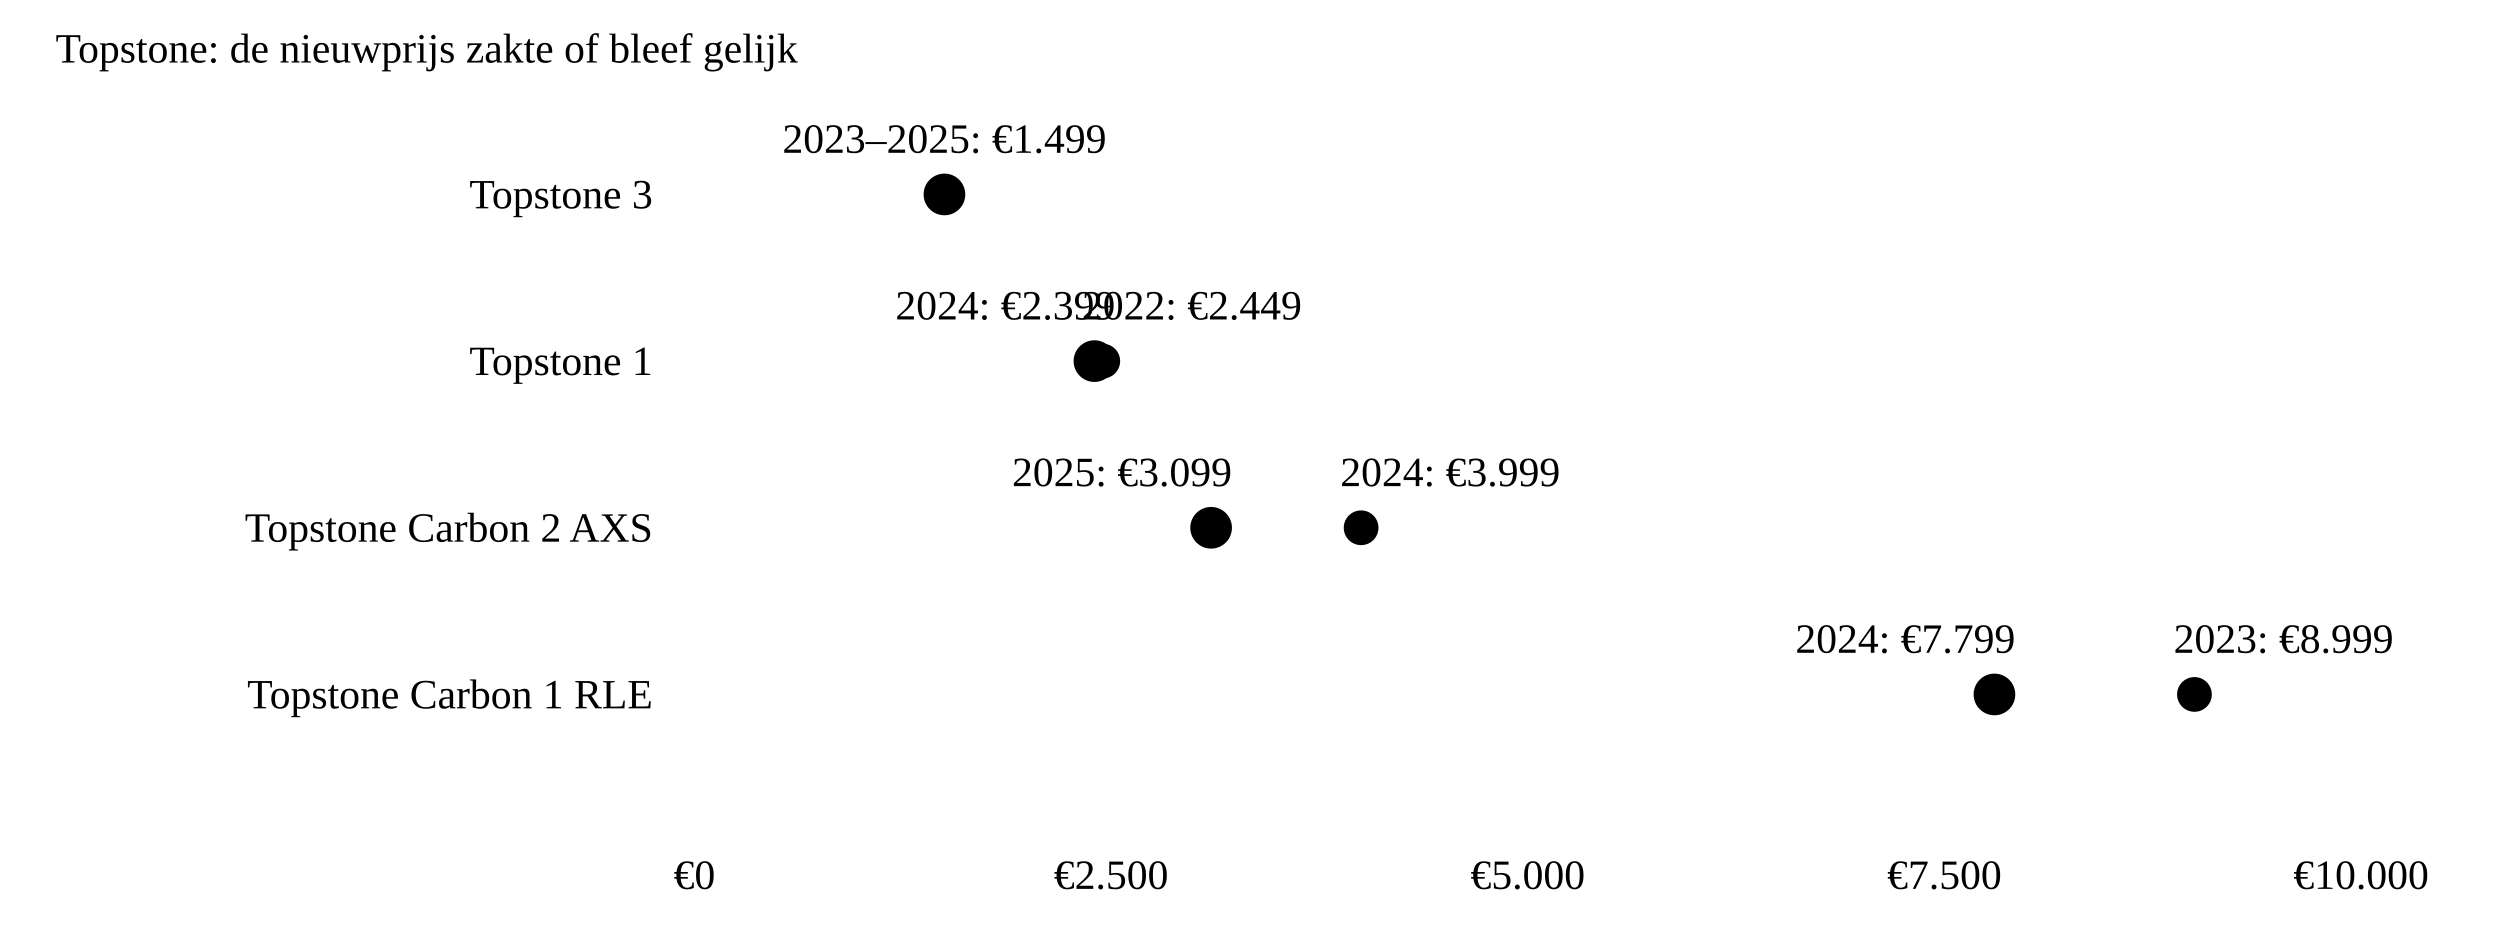
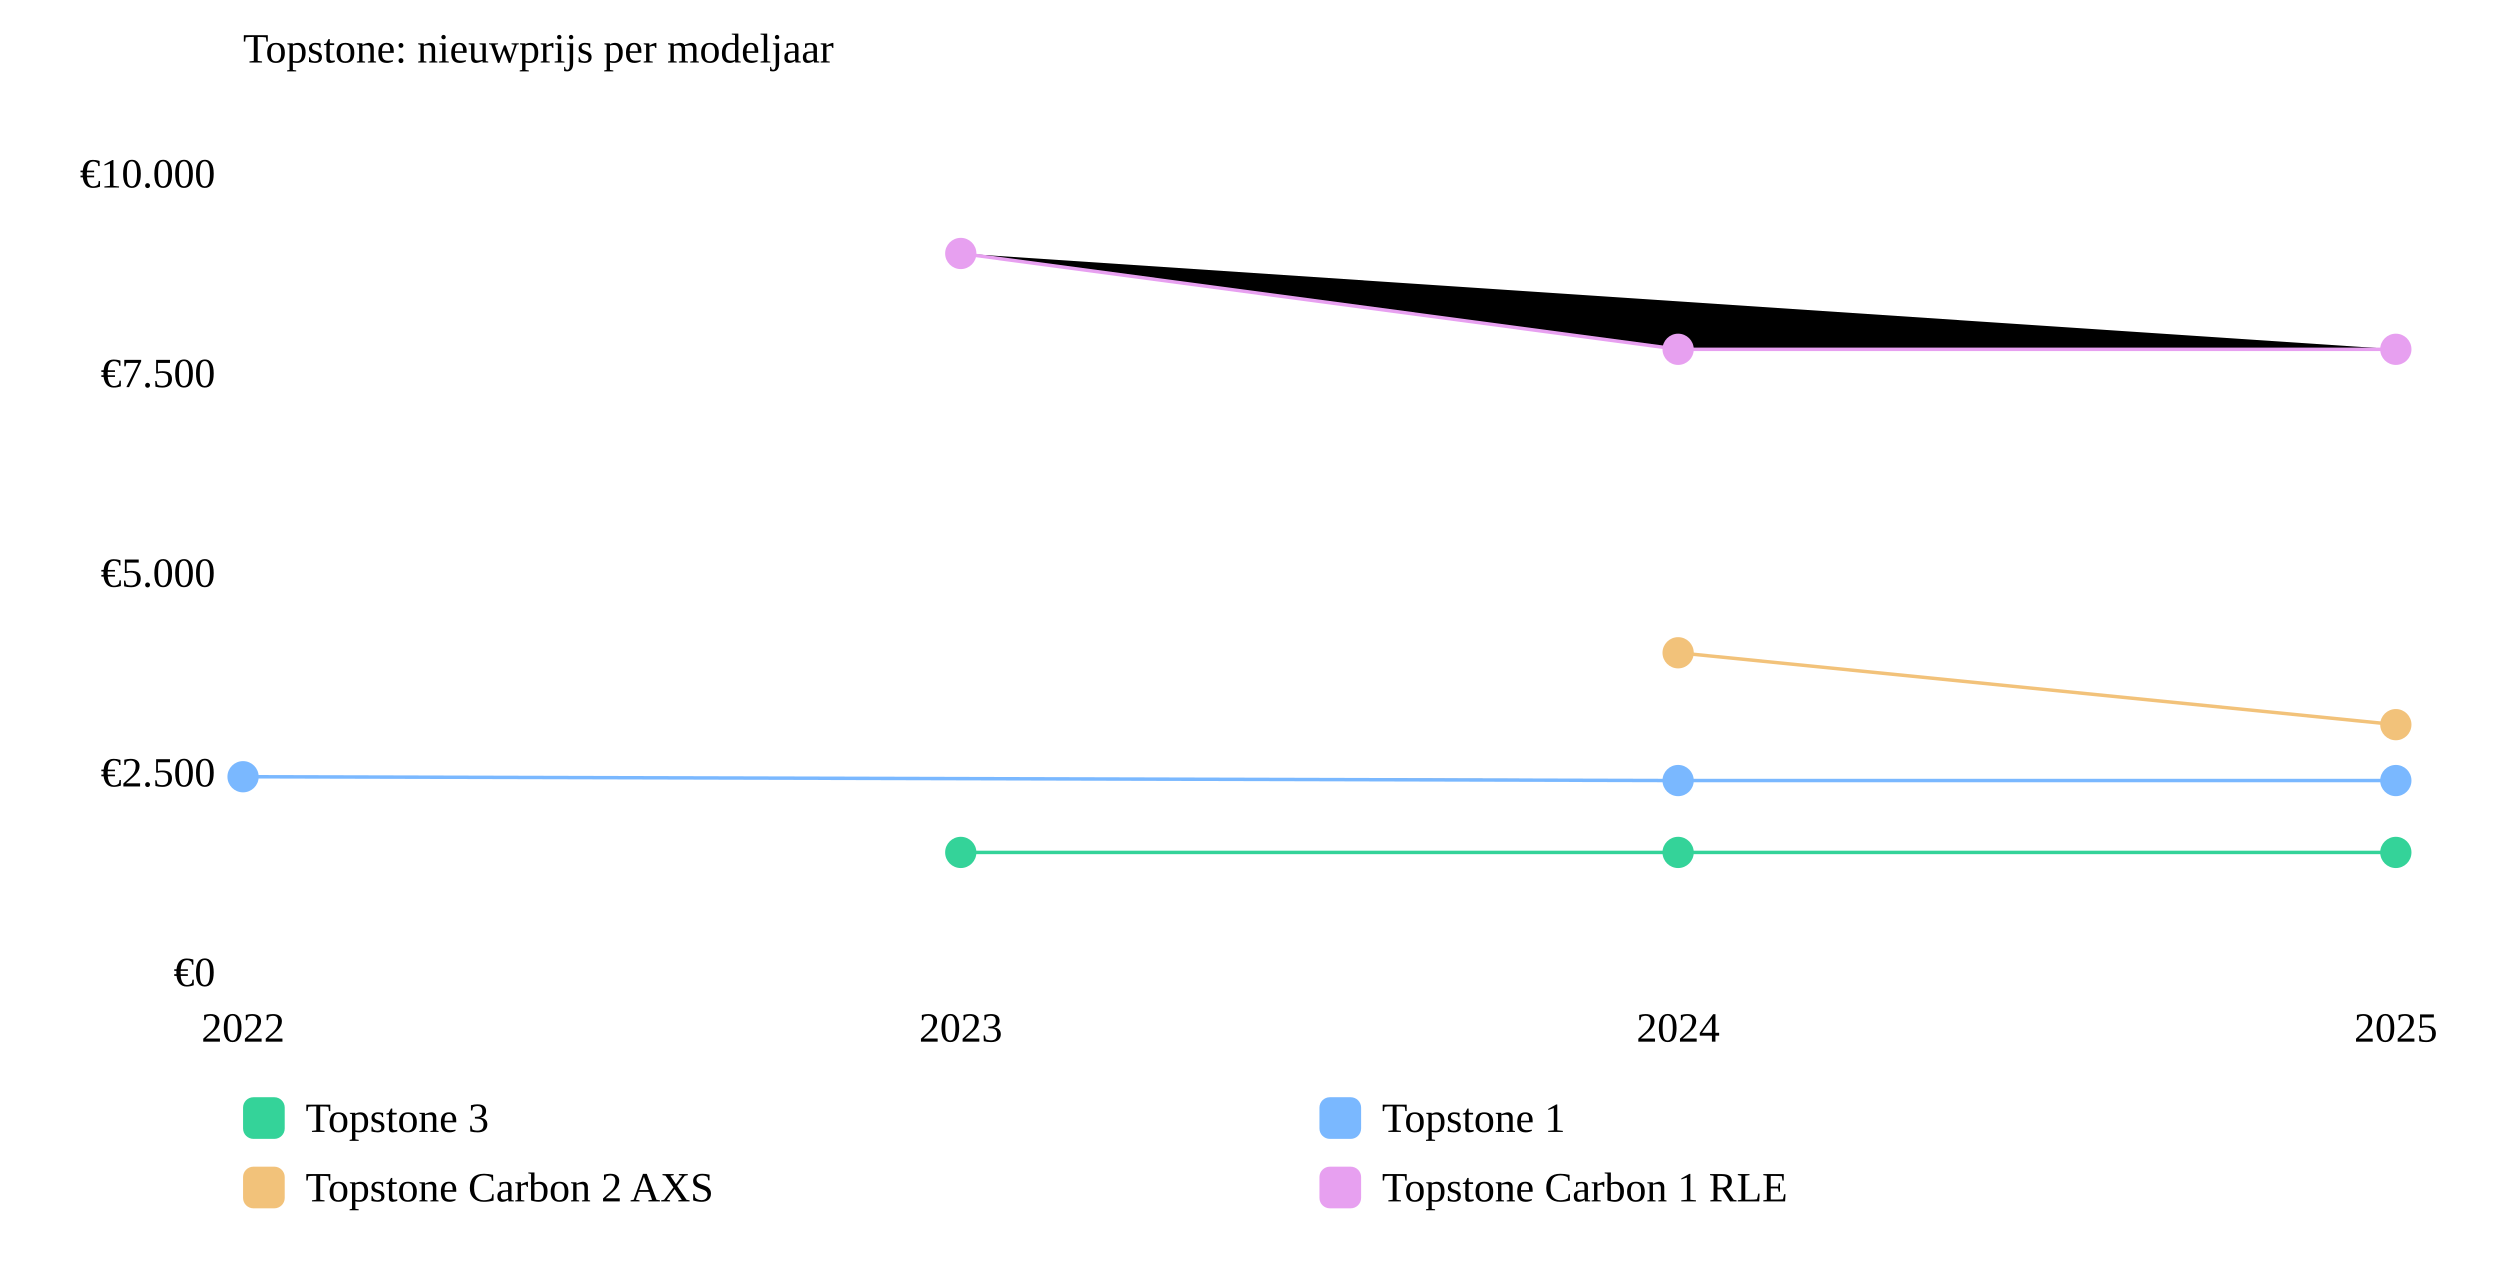
- <svg xmlns="http://www.w3.org/2000/svg" viewBox="0 0 720 272" role="img" aria-label="Topstone: de nieuwprijs zakte of bleef gelijk">
-   <text x="16.0" y="18.0" class="cap" text-anchor="start">Topstone: de nieuwprijs zakte of bleef gelijk</text>
-   <line x1="200.0" y1="36" x2="200.0" y2="238" class="grid" />
-   <text x="200.0" y="256.0" class="tick" text-anchor="middle">€0</text>
-   <line x1="320.0" y1="36" x2="320.0" y2="238" class="grid" />
-   <text x="320.0" y="256.0" class="tick" text-anchor="middle">€2.500</text>
-   <line x1="440.0" y1="36" x2="440.0" y2="238" class="grid" />
-   <text x="440.0" y="256.0" class="tick" text-anchor="middle">€5.000</text>
-   <line x1="560.0" y1="36" x2="560.0" y2="238" class="grid" />
-   <text x="560.0" y="256.0" class="tick" text-anchor="middle">€7.500</text>
-   <line x1="680.0" y1="36" x2="680.0" y2="238" class="grid" />
-   <text x="680.0" y="256.0" class="tick" text-anchor="middle">€10.000</text>
-   <text x="188.0" y="60.0" class="lbl" text-anchor="end">Topstone 3</text>
-   <line x1="272.0" y1="56" x2="272.0" y2="56" class="down" />
-   <circle cx="272.0" cy="56" r="5" class="then" />
-   <circle cx="272.0" cy="56" r="6" class="down-dot" />
-   <text x="272.0" y="44.0" class="val" text-anchor="middle">2023–2025: €1.499</text>
-   <text x="188.0" y="108.0" class="lbl" text-anchor="end">Topstone 1</text>
-   <line x1="317.6" y1="104" x2="315.2" y2="104" class="down" />
-   <circle cx="317.6" cy="104" r="5" class="then" />
-   <circle cx="315.2" cy="104" r="6" class="down-dot" />
-   <text x="321.2" y="92.0" class="val" text-anchor="end">2024: €2.399</text>
-   <text x="311.6" y="92.0" class="val" text-anchor="start">2022: €2.449</text>
-   <text x="188.0" y="156.0" class="lbl" text-anchor="end">Topstone Carbon 2 AXS</text>
-   <line x1="392.0" y1="152" x2="348.8" y2="152" class="down" />
-   <circle cx="392.0" cy="152" r="5" class="then" />
-   <circle cx="348.8" cy="152" r="6" class="down-dot" />
-   <text x="354.8" y="140.0" class="val" text-anchor="end">2025: €3.099</text>
-   <text x="386.0" y="140.0" class="val" text-anchor="start">2024: €3.999</text>
-   <text x="188.0" y="204.0" class="lbl" text-anchor="end">Topstone Carbon 1 RLE</text>
-   <line x1="632.0" y1="200" x2="574.4" y2="200" class="down" />
-   <circle cx="632.0" cy="200" r="5" class="then" />
-   <circle cx="574.4" cy="200" r="6" class="down-dot" />
-   <text x="580.4" y="188.0" class="val" text-anchor="end">2024: €7.799</text>
-   <text x="626.0" y="188.0" class="val" text-anchor="start">2023: €8.999</text>
+ <svg xmlns="http://www.w3.org/2000/svg" viewBox="0 0 720 366" role="img" aria-label="Topstone: nieuwprijs per modeljaar" data-series="{&quot;title&quot;: &quot;Topstone: nieuwprijs per modeljaar&quot;, &quot;series&quot;: [{&quot;label&quot;: &quot;Topstone 3&quot;, &quot;points&quot;: [[2023, 1499], [2024, 1499], [2025, 1499]]}, {&quot;label&quot;: &quot;Topstone 1&quot;, &quot;points&quot;: [[2022, 2449], [2024, 2399], [2025, 2399]]}, {&quot;label&quot;: &quot;Topstone Carbon 2 AXS&quot;, &quot;points&quot;: [[2024, 3999], [2025, 3099]]}, {&quot;label&quot;: &quot;Topstone Carbon 1 RLE&quot;, &quot;points&quot;: [[2023, 8999], [2024, 7799], [2025, 7799]]}]}">
+   <text x="70.0" y="18.0" class="cap" text-anchor="start">Topstone: nieuwprijs per modeljaar</text>
+   <line x1="70" y1="280.0" x2="690" y2="280.0" class="grid" />
+   <text x="62.0" y="284.0" class="tick" text-anchor="end">€0</text>
+   <line x1="70" y1="222.5" x2="690" y2="222.5" class="grid" />
+   <text x="62.0" y="226.5" class="tick" text-anchor="end">€2.500</text>
+   <line x1="70" y1="165.0" x2="690" y2="165.0" class="grid" />
+   <text x="62.0" y="169.0" class="tick" text-anchor="end">€5.000</text>
+   <line x1="70" y1="107.5" x2="690" y2="107.5" class="grid" />
+   <text x="62.0" y="111.5" class="tick" text-anchor="end">€7.500</text>
+   <line x1="70" y1="50.0" x2="690" y2="50.0" class="grid" />
+   <text x="62.0" y="54.0" class="tick" text-anchor="end">€10.000</text>
+   <text x="70.0" y="300.0" class="tick" text-anchor="middle">2022</text>
+   <text x="276.7" y="300.0" class="tick" text-anchor="middle">2023</text>
+   <text x="483.3" y="300.0" class="tick" text-anchor="middle">2024</text>
+   <text x="690.0" y="300.0" class="tick" text-anchor="middle">2025</text>
+   <polyline points="276.7,245.5 483.3,245.5 690.0,245.5" class="yline" style="stroke:#34D399" />
+   <circle cx="276.7" cy="245.5" r="4.5" class="ydot" style="fill:#34D399" />
+   <circle cx="483.3" cy="245.5" r="4.5" class="ydot" style="fill:#34D399" />
+   <circle cx="690.0" cy="245.5" r="4.5" class="ydot" style="fill:#34D399" />
+   <rect x="70" y="316" width="12" height="12" rx="3" style="fill:#34D399" />
+   <text x="88.0" y="326.0" class="tick" text-anchor="start">Topstone 3</text>
+   <polyline points="70.0,223.7 483.3,224.8 690.0,224.8" class="yline" style="stroke:#7AB8FF" />
+   <circle cx="70.0" cy="223.7" r="4.5" class="ydot" style="fill:#7AB8FF" />
+   <circle cx="483.3" cy="224.8" r="4.5" class="ydot" style="fill:#7AB8FF" />
+   <circle cx="690.0" cy="224.8" r="4.5" class="ydot" style="fill:#7AB8FF" />
+   <rect x="380" y="316" width="12" height="12" rx="3" style="fill:#7AB8FF" />
+   <text x="398.0" y="326.0" class="tick" text-anchor="start">Topstone 1</text>
+   <polyline points="483.3,188.0 690.0,208.7" class="yline" style="stroke:#F2C27A" />
+   <circle cx="483.3" cy="188.0" r="4.5" class="ydot" style="fill:#F2C27A" />
+   <circle cx="690.0" cy="208.7" r="4.5" class="ydot" style="fill:#F2C27A" />
+   <rect x="70" y="336" width="12" height="12" rx="3" style="fill:#F2C27A" />
+   <text x="88.0" y="346.0" class="tick" text-anchor="start">Topstone Carbon 2 AXS</text>
+   <polyline points="276.7,73.0 483.3,100.6 690.0,100.6" class="yline" style="stroke:#E7A0F0" />
+   <circle cx="276.7" cy="73.0" r="4.5" class="ydot" style="fill:#E7A0F0" />
+   <circle cx="483.3" cy="100.6" r="4.5" class="ydot" style="fill:#E7A0F0" />
+   <circle cx="690.0" cy="100.6" r="4.5" class="ydot" style="fill:#E7A0F0" />
+   <rect x="380" y="336" width="12" height="12" rx="3" style="fill:#E7A0F0" />
+   <text x="398.0" y="346.0" class="tick" text-anchor="start">Topstone Carbon 1 RLE</text>
</svg>
